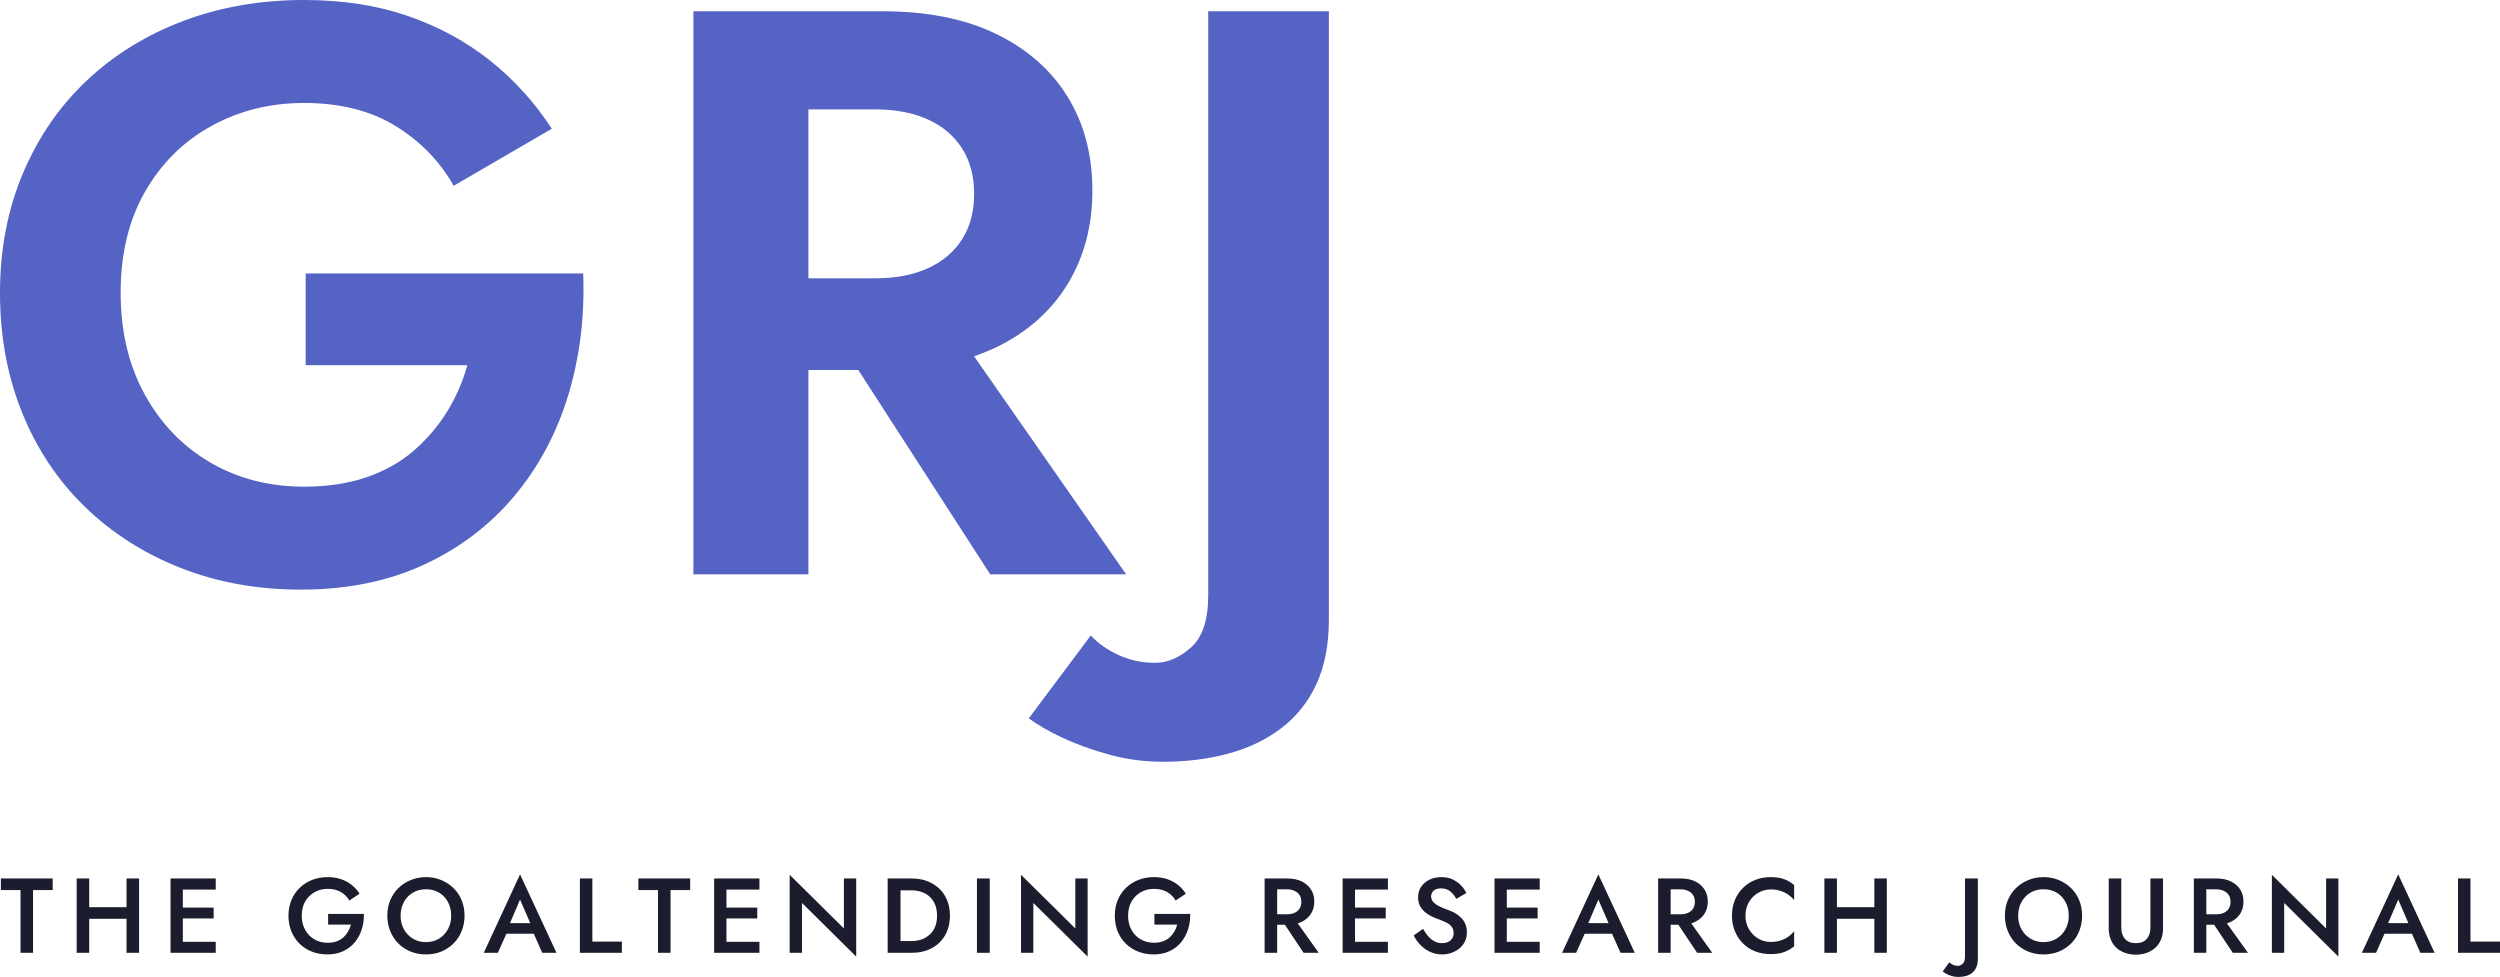
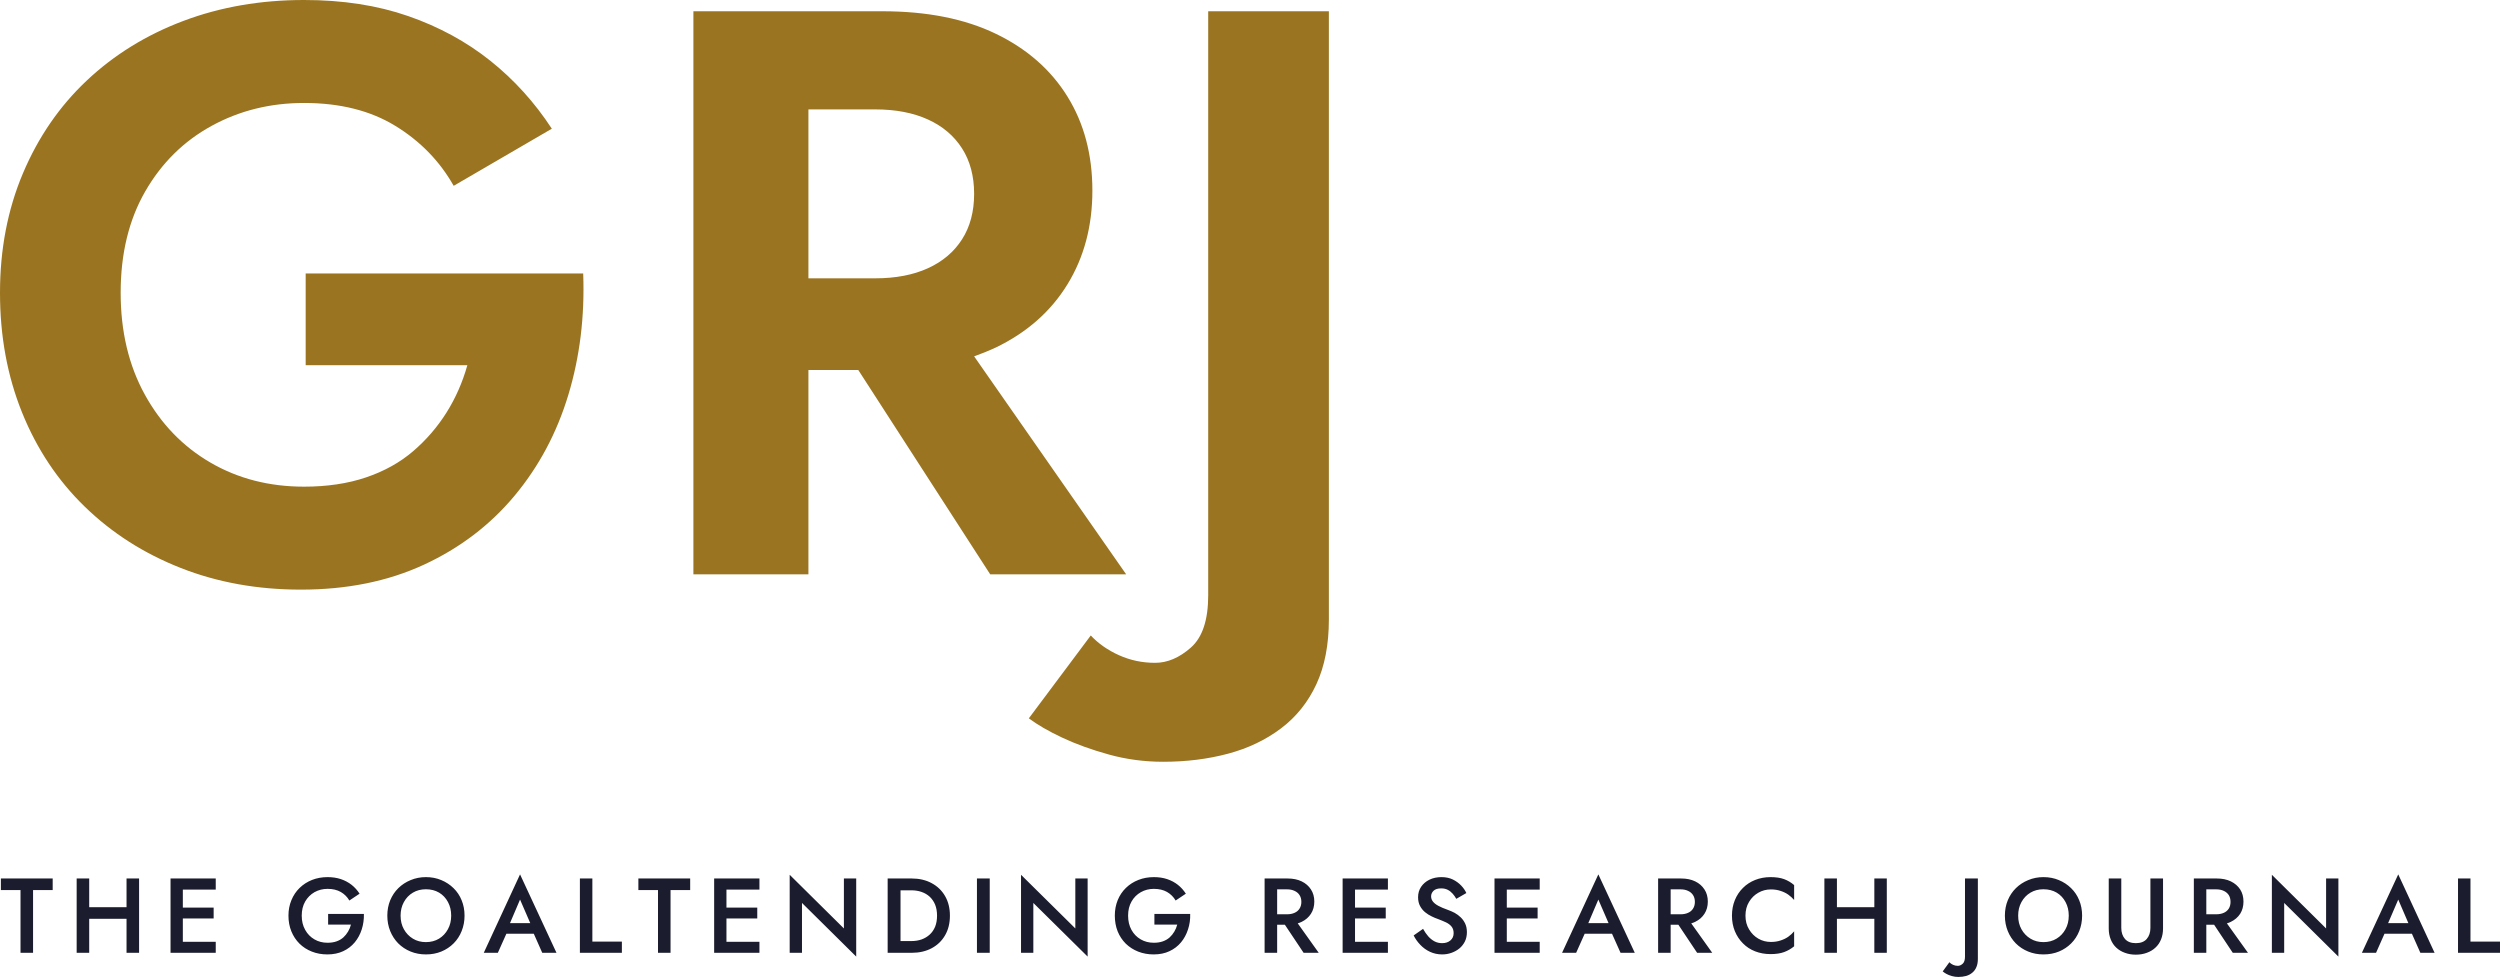
<svg xmlns="http://www.w3.org/2000/svg" viewBox="0 0 310.79 121.45" role="img" aria-label="The Goaltending Research Journal">
-   <path fill="#5563C4" d="M38 34.00L38 45.40L58.10 45.40Q57.20 48.60 55.50 51.30Q53.80 54 51.35 56.10Q48.90 58.20 45.50 59.35Q42.10 60.50 37.80 60.50L37.80 60.50Q31.30 60.50 26.15 57.50Q21 54.50 18 49.05Q15.00 43.60 15.00 36.40L15.00 36.40Q15.00 29.10 18.05 23.80Q21.10 18.50 26.30 15.65Q31.50 12.80 37.80 12.80L37.80 12.80Q44.50 12.80 49.15 15.65Q53.80 18.50 56.40 23.10L56.40 23.10L68.60 16Q65.40 11.10 60.95 7.55Q56.50 4 50.75 2Q45 0 37.80 0L37.80 0Q29.70 0 22.80 2.60Q15.90 5.20 10.80 10Q5.70 14.80 2.85 21.55Q0 28.30 0 36.40L0 36.40Q0 44.50 2.75 51.30Q5.50 58.10 10.55 63.00Q15.60 67.90 22.45 70.60Q29.30 73.30 37.40 73.30L37.40 73.30Q46 73.30 52.70 70.20Q59.40 67.10 63.95 61.65Q68.50 56.20 70.65 49.10Q72.80 42 72.50 34.00L72.50 34.00L38 34.00ZM109.70 1.40L86.20 1.40L86.20 71.40L100.50 71.40L100.50 46L106.70 46L123.10 71.40L140 71.40L121.10 44.30Q122.50 43.80 123.80 43.20L123.80 43.20Q129.60 40.40 132.70 35.35Q135.80 30.30 135.80 23.70L135.80 23.70Q135.80 17 132.70 12Q129.60 7 123.80 4.20Q118.00 1.40 109.70 1.40L109.70 1.40ZM108.80 34.60L100.50 34.60L100.50 13.60L108.80 13.60Q112.60 13.60 115.35 14.85Q118.10 16.10 119.60 18.45Q121.10 20.80 121.10 24.10Q121.10 27.40 119.60 29.75Q118.10 32.10 115.35 33.35Q112.60 34.60 108.80 34.60L108.80 34.60ZM135.60 79L135.60 79L127.90 89.30Q129.50 90.50 132.05 91.70Q134.60 92.90 137.85 93.80Q141.10 94.70 144.60 94.70L144.60 94.70Q148.90 94.70 152.65 93.70Q156.40 92.70 159.25 90.55Q162.10 88.40 163.65 85.05Q165.20 81.70 165.20 77L165.20 77L165.20 1.40L150.20 1.40L150.20 74Q150.20 78.60 148.05 80.50Q145.90 82.40 143.60 82.40L143.60 82.40Q141.20 82.40 139.10 81.45Q137.00 80.50 135.60 79Z" />
+   <path fill="#9A7420" d="M38 34.00L38 45.40L58.10 45.40Q57.20 48.60 55.50 51.30Q53.80 54 51.35 56.10Q48.90 58.20 45.50 59.35Q42.10 60.50 37.80 60.50L37.80 60.50Q31.30 60.50 26.15 57.50Q21 54.50 18 49.05Q15.00 43.60 15.00 36.40L15.00 36.40Q15.00 29.10 18.05 23.80Q21.10 18.50 26.30 15.65Q31.50 12.80 37.80 12.80L37.80 12.80Q44.50 12.80 49.15 15.65Q53.80 18.50 56.40 23.10L56.40 23.10L68.60 16Q65.40 11.10 60.95 7.55Q56.50 4 50.75 2Q45 0 37.80 0L37.80 0Q29.70 0 22.80 2.60Q15.90 5.20 10.80 10Q5.70 14.80 2.85 21.55Q0 28.30 0 36.40L0 36.40Q0 44.50 2.75 51.30Q5.50 58.10 10.55 63.00Q15.60 67.90 22.45 70.60Q29.30 73.30 37.40 73.30L37.40 73.30Q46 73.30 52.70 70.20Q59.40 67.10 63.95 61.65Q68.50 56.20 70.65 49.10Q72.80 42 72.50 34.00L72.50 34.00L38 34.00ZM109.70 1.40L86.20 1.40L86.20 71.40L100.50 71.40L100.50 46L106.70 46L123.10 71.40L140 71.40L121.10 44.30Q122.50 43.80 123.80 43.20L123.80 43.20Q129.60 40.40 132.70 35.35Q135.80 30.30 135.80 23.70L135.80 23.70Q135.80 17 132.70 12Q129.60 7 123.80 4.20Q118.00 1.40 109.70 1.40L109.70 1.40ZM108.80 34.60L100.50 34.60L100.50 13.60L108.80 13.60Q112.60 13.60 115.35 14.85Q118.10 16.10 119.60 18.45Q121.10 20.80 121.10 24.10Q121.10 27.40 119.60 29.75Q118.10 32.10 115.35 33.35Q112.60 34.60 108.80 34.60L108.80 34.60ZM135.60 79L135.60 79L127.90 89.30Q129.50 90.50 132.05 91.70Q134.60 92.90 137.85 93.80Q141.10 94.70 144.60 94.70L144.60 94.70Q148.90 94.70 152.65 93.70Q156.40 92.70 159.25 90.55Q162.10 88.40 163.65 85.05Q165.20 81.70 165.20 77L165.20 77L165.20 1.40L150.20 1.40L150.20 74Q150.20 78.60 148.05 80.50Q145.90 82.40 143.60 82.40L143.60 82.40Q141.20 82.40 139.10 81.45Q137.00 80.50 135.60 79Z" />
  <path fill="#1B1D2E" d="M0.11 109.21L0.11 110.65L2.55 110.65L2.55 118.45L4.11 118.45L4.11 110.65L6.55 110.65L6.55 109.21L0.11 109.21ZM17.29 109.21L15.73 109.21L15.73 112.78L11.09 112.78L11.09 109.21L9.53 109.21L9.53 118.45L11.09 118.45L11.09 114.22L15.73 114.22L15.73 118.45L17.29 118.45L17.29 109.21ZM26.82 109.21L21.20 109.21L21.20 118.45L26.82 118.45L26.82 117.08L22.73 117.08L22.73 114.18L26.56 114.18L26.56 112.83L22.73 112.83L22.73 110.59L26.82 110.59L26.82 109.21ZM40.79 113.62L40.79 114.94L43.63 114.94Q43.51 115.41 43.27 115.81Q43.03 116.22 42.68 116.54Q42.32 116.86 41.83 117.03Q41.34 117.20 40.72 117.20L40.72 117.20Q39.81 117.20 39.09 116.78Q38.36 116.36 37.94 115.60Q37.51 114.84 37.51 113.83L37.51 113.83Q37.51 112.82 37.94 112.07Q38.37 111.33 39.10 110.91Q39.84 110.50 40.72 110.50L40.72 110.50Q41.69 110.50 42.37 110.89Q43.05 111.29 43.43 111.95L43.43 111.95L44.70 111.10Q44.29 110.46 43.71 110.00Q43.12 109.54 42.38 109.29Q41.63 109.04 40.72 109.04L40.72 109.04Q39.68 109.04 38.79 109.39Q37.91 109.74 37.25 110.38Q36.59 111.02 36.23 111.90Q35.86 112.78 35.86 113.83L35.86 113.83Q35.86 114.89 36.22 115.78Q36.58 116.66 37.23 117.31Q37.88 117.95 38.77 118.30Q39.65 118.65 40.70 118.65L40.70 118.65Q41.80 118.65 42.66 118.25Q43.52 117.85 44.10 117.15Q44.68 116.45 44.97 115.54Q45.26 114.64 45.24 113.62L45.24 113.62L40.79 113.62ZM49.80 113.83L49.80 113.83Q49.80 112.88 50.21 112.14Q50.62 111.39 51.33 110.97Q52.03 110.55 52.95 110.55L52.95 110.55Q53.88 110.55 54.59 110.97Q55.29 111.39 55.69 112.14Q56.09 112.88 56.09 113.83L56.09 113.83Q56.09 114.79 55.68 115.52Q55.28 116.26 54.58 116.69Q53.87 117.12 52.95 117.12L52.95 117.12Q52.03 117.12 51.33 116.69Q50.62 116.26 50.21 115.52Q49.80 114.79 49.80 113.83ZM48.15 113.83L48.15 113.83Q48.15 114.86 48.51 115.75Q48.87 116.63 49.51 117.28Q50.16 117.93 51.04 118.29Q51.92 118.65 52.95 118.65L52.95 118.65Q54.00 118.65 54.87 118.29Q55.74 117.93 56.39 117.28Q57.04 116.63 57.39 115.75Q57.75 114.86 57.75 113.83L57.75 113.83Q57.75 112.79 57.39 111.92Q57.04 111.05 56.38 110.41Q55.73 109.77 54.86 109.41Q53.99 109.04 52.95 109.04L52.95 109.04Q51.93 109.04 51.05 109.41Q50.17 109.77 49.52 110.41Q48.87 111.05 48.51 111.92Q48.15 112.79 48.15 113.83ZM62.95 116.08L66.36 116.08L67.41 118.45L69.18 118.45L64.65 108.70L60.14 118.45L61.89 118.45L62.95 116.08ZM63.40 114.76L64.65 111.83L65.92 114.76L63.40 114.76ZM73.64 109.21L72.09 109.21L72.09 118.45L77.31 118.45L77.31 117.06L73.64 117.06L73.64 109.21ZM79.36 109.21L79.36 110.65L81.80 110.65L81.80 118.45L83.36 118.45L83.36 110.65L85.80 110.65L85.80 109.21L79.36 109.21ZM94.41 109.21L88.78 109.21L88.78 118.45L94.41 118.45L94.41 117.08L90.31 117.08L90.31 114.18L94.14 114.18L94.14 112.83L90.31 112.83L90.31 110.59L94.41 110.59L94.41 109.21ZM106.44 109.21L104.91 109.21L104.91 115.42L98.17 108.75L98.17 118.45L99.70 118.45L99.70 112.25L106.44 118.92L106.44 109.21ZM113.34 109.21L110.35 109.21L110.35 118.45L113.34 118.45Q114.75 118.45 115.82 117.88Q116.89 117.31 117.49 116.27Q118.09 115.23 118.09 113.83Q118.09 112.44 117.49 111.40Q116.89 110.36 115.82 109.79Q114.75 109.21 113.34 109.21L113.34 109.21ZM113.30 116.99L111.95 116.99L111.95 110.68L113.30 110.68Q113.98 110.68 114.56 110.88Q115.14 111.08 115.57 111.47Q116.00 111.87 116.25 112.46Q116.49 113.06 116.49 113.83Q116.49 114.61 116.25 115.21Q116.00 115.80 115.57 116.19Q115.14 116.58 114.56 116.79Q113.98 116.99 113.30 116.99L113.30 116.99ZM123.04 109.21L121.45 109.21L121.45 118.45L123.04 118.45L123.04 109.21ZM135.21 109.21L133.68 109.21L133.68 115.42L126.93 108.75L126.93 118.45L128.46 118.45L128.46 112.25L135.21 118.92L135.21 109.21ZM143.51 113.62L143.51 114.94L146.35 114.94Q146.23 115.41 145.99 115.81Q145.75 116.22 145.40 116.54Q145.04 116.86 144.55 117.03Q144.06 117.20 143.44 117.20L143.44 117.20Q142.53 117.20 141.81 116.78Q141.08 116.36 140.66 115.60Q140.24 114.84 140.24 113.83L140.24 113.83Q140.24 112.82 140.67 112.07Q141.09 111.33 141.83 110.91Q142.56 110.50 143.44 110.50L143.44 110.50Q144.41 110.50 145.09 110.89Q145.77 111.29 146.15 111.95L146.15 111.95L147.42 111.10Q147.01 110.46 146.43 110.00Q145.85 109.54 145.10 109.29Q144.36 109.04 143.44 109.04L143.44 109.04Q142.40 109.04 141.52 109.39Q140.63 109.74 139.97 110.38Q139.31 111.02 138.95 111.90Q138.59 112.78 138.59 113.83L138.59 113.83Q138.59 114.89 138.94 115.78Q139.30 116.66 139.95 117.31Q140.61 117.95 141.49 118.30Q142.38 118.65 143.42 118.65L143.42 118.65Q144.53 118.65 145.38 118.25Q146.24 117.85 146.82 117.15Q147.40 116.45 147.69 115.54Q147.99 114.64 147.96 113.62L147.96 113.62L143.51 113.62ZM160.06 109.21L157.21 109.21L157.21 118.45L158.77 118.45L158.77 114.96L159.73 114.96L162.06 118.45L163.94 118.45L161.33 114.79Q161.59 114.71 161.82 114.60L161.82 114.60Q162.56 114.24 162.97 113.60Q163.39 112.95 163.39 112.08Q163.39 111.21 162.97 110.57Q162.56 109.93 161.82 109.57Q161.08 109.21 160.06 109.21L160.06 109.21ZM160.00 113.66L158.77 113.66L158.77 110.56L160.00 110.56Q160.54 110.56 160.93 110.75Q161.33 110.93 161.55 111.27Q161.78 111.62 161.78 112.12L161.78 112.12Q161.78 112.61 161.55 112.96Q161.33 113.31 160.93 113.48Q160.54 113.66 160.00 113.66L160.00 113.66ZM172.54 109.21L166.91 109.21L166.91 118.45L172.54 118.45L172.54 117.08L168.45 117.08L168.45 114.18L172.27 114.18L172.27 112.83L168.45 112.83L168.45 110.59L172.54 110.59L172.54 109.21ZM176.91 115.47L176.91 115.47L175.74 116.29Q176.05 116.92 176.57 117.46Q177.09 118.01 177.78 118.33Q178.48 118.65 179.28 118.65L179.28 118.65Q179.88 118.65 180.42 118.46Q180.97 118.27 181.41 117.92Q181.84 117.57 182.10 117.06Q182.36 116.54 182.36 115.89L182.36 115.89Q182.36 115.29 182.15 114.83Q181.94 114.38 181.60 114.05Q181.26 113.72 180.85 113.49Q180.43 113.27 180.01 113.12L180.01 113.12Q179.27 112.86 178.81 112.61Q178.35 112.36 178.13 112.07Q177.91 111.79 177.91 111.43L177.91 111.43Q177.91 111.04 178.21 110.74Q178.52 110.44 179.16 110.44L179.16 110.44Q179.63 110.44 179.98 110.62Q180.33 110.80 180.59 111.10Q180.85 111.39 181.04 111.74L181.04 111.74L182.29 111.02Q182.07 110.53 181.65 110.09Q181.22 109.64 180.62 109.34Q180.01 109.04 179.19 109.04L179.19 109.04Q178.36 109.04 177.70 109.36Q177.05 109.68 176.67 110.24Q176.29 110.80 176.29 111.54L176.29 111.54Q176.29 112.18 176.54 112.64Q176.79 113.10 177.17 113.41Q177.55 113.72 177.98 113.92Q178.40 114.13 178.74 114.24L178.74 114.24Q179.32 114.46 179.77 114.67Q180.22 114.89 180.46 115.20Q180.71 115.51 180.71 116.01L180.71 116.01Q180.71 116.57 180.31 116.91Q179.92 117.25 179.28 117.25L179.28 117.25Q178.77 117.25 178.34 117.03Q177.91 116.80 177.56 116.41Q177.21 116.01 176.91 115.47ZM191.41 109.21L185.79 109.21L185.79 118.45L191.41 118.45L191.41 117.08L187.32 117.08L187.32 114.18L191.15 114.18L191.15 112.83L187.32 112.83L187.32 110.59L191.41 110.59L191.41 109.21ZM197.00 116.08L200.40 116.08L201.46 118.45L203.23 118.45L198.70 108.70L194.19 118.45L195.94 118.45L197.00 116.08ZM197.45 114.76L198.70 111.83L199.97 114.76L197.45 114.76ZM208.98 109.21L206.13 109.21L206.13 118.45L207.69 118.45L207.69 114.96L208.65 114.96L210.98 118.45L212.86 118.45L210.25 114.79Q210.51 114.71 210.74 114.60L210.74 114.60Q211.48 114.24 211.89 113.60Q212.31 112.95 212.31 112.08Q212.31 111.21 211.89 110.57Q211.48 109.93 210.74 109.57Q210.00 109.21 208.98 109.21L208.98 109.21ZM208.92 113.66L207.69 113.66L207.69 110.56L208.92 110.56Q209.46 110.56 209.85 110.75Q210.25 110.93 210.47 111.27Q210.70 111.62 210.70 112.12L210.70 112.12Q210.70 112.61 210.47 112.96Q210.25 113.31 209.85 113.48Q209.46 113.66 208.92 113.66L208.92 113.66ZM216.99 113.83L216.99 113.83Q216.99 112.84 217.44 112.11Q217.88 111.38 218.59 110.98Q219.30 110.57 220.15 110.57L220.15 110.57Q220.81 110.57 221.34 110.75Q221.88 110.92 222.30 111.21Q222.72 111.51 223.04 111.88L223.04 111.88L223.04 110.03Q222.47 109.54 221.79 109.29Q221.11 109.04 220.10 109.04L220.10 109.04Q219.08 109.04 218.20 109.39Q217.32 109.74 216.68 110.38Q216.03 111.02 215.67 111.90Q215.31 112.78 215.31 113.83L215.31 113.83Q215.31 114.88 215.67 115.76Q216.03 116.63 216.68 117.28Q217.32 117.93 218.20 118.27Q219.08 118.61 220.10 118.61L220.10 118.61Q221.11 118.61 221.79 118.36Q222.47 118.11 223.04 117.64L223.04 117.64L223.04 115.78Q222.72 116.16 222.30 116.46Q221.88 116.75 221.34 116.92Q220.81 117.10 220.15 117.10L220.15 117.10Q219.30 117.10 218.59 116.69Q217.88 116.28 217.44 115.54Q216.99 114.81 216.99 113.83ZM234.56 109.21L233.01 109.21L233.01 112.78L228.36 112.78L228.36 109.21L226.80 109.21L226.80 118.45L228.36 118.45L228.36 114.22L233.01 114.22L233.01 118.45L234.56 118.45L234.56 109.21ZM242.34 119.62L242.34 119.62L241.51 120.76Q241.68 120.91 241.97 121.07Q242.26 121.23 242.65 121.34Q243.04 121.45 243.45 121.45L243.45 121.45Q243.96 121.45 244.41 121.33Q244.86 121.20 245.19 120.92Q245.52 120.65 245.70 120.22Q245.88 119.80 245.88 119.21L245.88 119.21L245.88 109.21L244.28 109.21L244.28 118.93Q244.28 119.55 243.99 119.81Q243.70 120.07 243.39 120.07L243.39 120.07Q243.06 120.07 242.79 119.94Q242.51 119.81 242.34 119.62ZM250.89 113.83L250.89 113.83Q250.89 112.88 251.30 112.14Q251.71 111.39 252.42 110.97Q253.12 110.55 254.03 110.55L254.03 110.55Q254.97 110.55 255.68 110.97Q256.38 111.39 256.78 112.14Q257.18 112.88 257.18 113.83L257.18 113.83Q257.18 114.79 256.77 115.52Q256.37 116.26 255.66 116.69Q254.96 117.12 254.03 117.12L254.03 117.12Q253.12 117.12 252.42 116.69Q251.71 116.26 251.30 115.52Q250.89 114.79 250.89 113.83ZM249.24 113.83L249.24 113.83Q249.24 114.86 249.60 115.75Q249.96 116.63 250.60 117.28Q251.25 117.93 252.13 118.29Q253.00 118.65 254.03 118.65L254.03 118.65Q255.09 118.65 255.96 118.29Q256.83 117.93 257.48 117.28Q258.13 116.63 258.48 115.75Q258.84 114.86 258.84 113.83L258.84 113.83Q258.84 112.79 258.48 111.92Q258.13 111.05 257.47 110.41Q256.82 109.77 255.95 109.41Q255.08 109.04 254.03 109.04L254.03 109.04Q253.02 109.04 252.14 109.41Q251.26 109.77 250.61 110.41Q249.96 111.05 249.60 111.92Q249.24 112.79 249.24 113.83ZM263.71 109.21L262.15 109.21L262.15 115.42Q262.15 116.18 262.40 116.79Q262.64 117.39 263.09 117.81Q263.54 118.23 264.16 118.45Q264.78 118.68 265.52 118.68L265.52 118.68Q266.26 118.68 266.88 118.45Q267.50 118.23 267.95 117.81Q268.41 117.39 268.65 116.79Q268.90 116.18 268.90 115.42L268.90 115.42L268.90 109.21L267.33 109.21L267.33 115.35Q267.33 116.20 266.87 116.73Q266.42 117.25 265.52 117.25L265.52 117.25Q264.63 117.25 264.17 116.73Q263.71 116.20 263.71 115.35L263.71 115.35L263.71 109.21ZM275.58 109.21L272.73 109.21L272.73 118.45L274.28 118.45L274.28 114.96L275.25 114.96L277.57 118.45L279.46 118.45L276.84 114.79Q277.11 114.71 277.33 114.60L277.33 114.60Q278.07 114.24 278.49 113.60Q278.90 112.95 278.90 112.08Q278.90 111.21 278.49 110.57Q278.07 109.93 277.33 109.57Q276.59 109.21 275.58 109.21L275.58 109.21ZM275.51 113.66L274.28 113.66L274.28 110.56L275.51 110.56Q276.05 110.56 276.45 110.75Q276.84 110.93 277.07 111.27Q277.29 111.62 277.29 112.12L277.29 112.12Q277.29 112.61 277.07 112.96Q276.84 113.31 276.45 113.48Q276.05 113.66 275.51 113.66L275.51 113.66ZM290.70 109.21L289.17 109.21L289.17 115.42L282.43 108.75L282.43 118.45L283.96 118.45L283.96 112.25L290.70 118.92L290.70 109.21ZM296.43 116.08L299.84 116.08L300.89 118.45L302.66 118.45L298.14 108.70L293.62 118.45L295.38 118.45L296.43 116.08ZM296.88 114.76L298.14 111.83L299.40 114.76L296.88 114.76ZM307.12 109.21L305.57 109.21L305.57 118.45L310.79 118.45L310.79 117.06L307.12 117.06L307.12 109.21Z" />
</svg>
